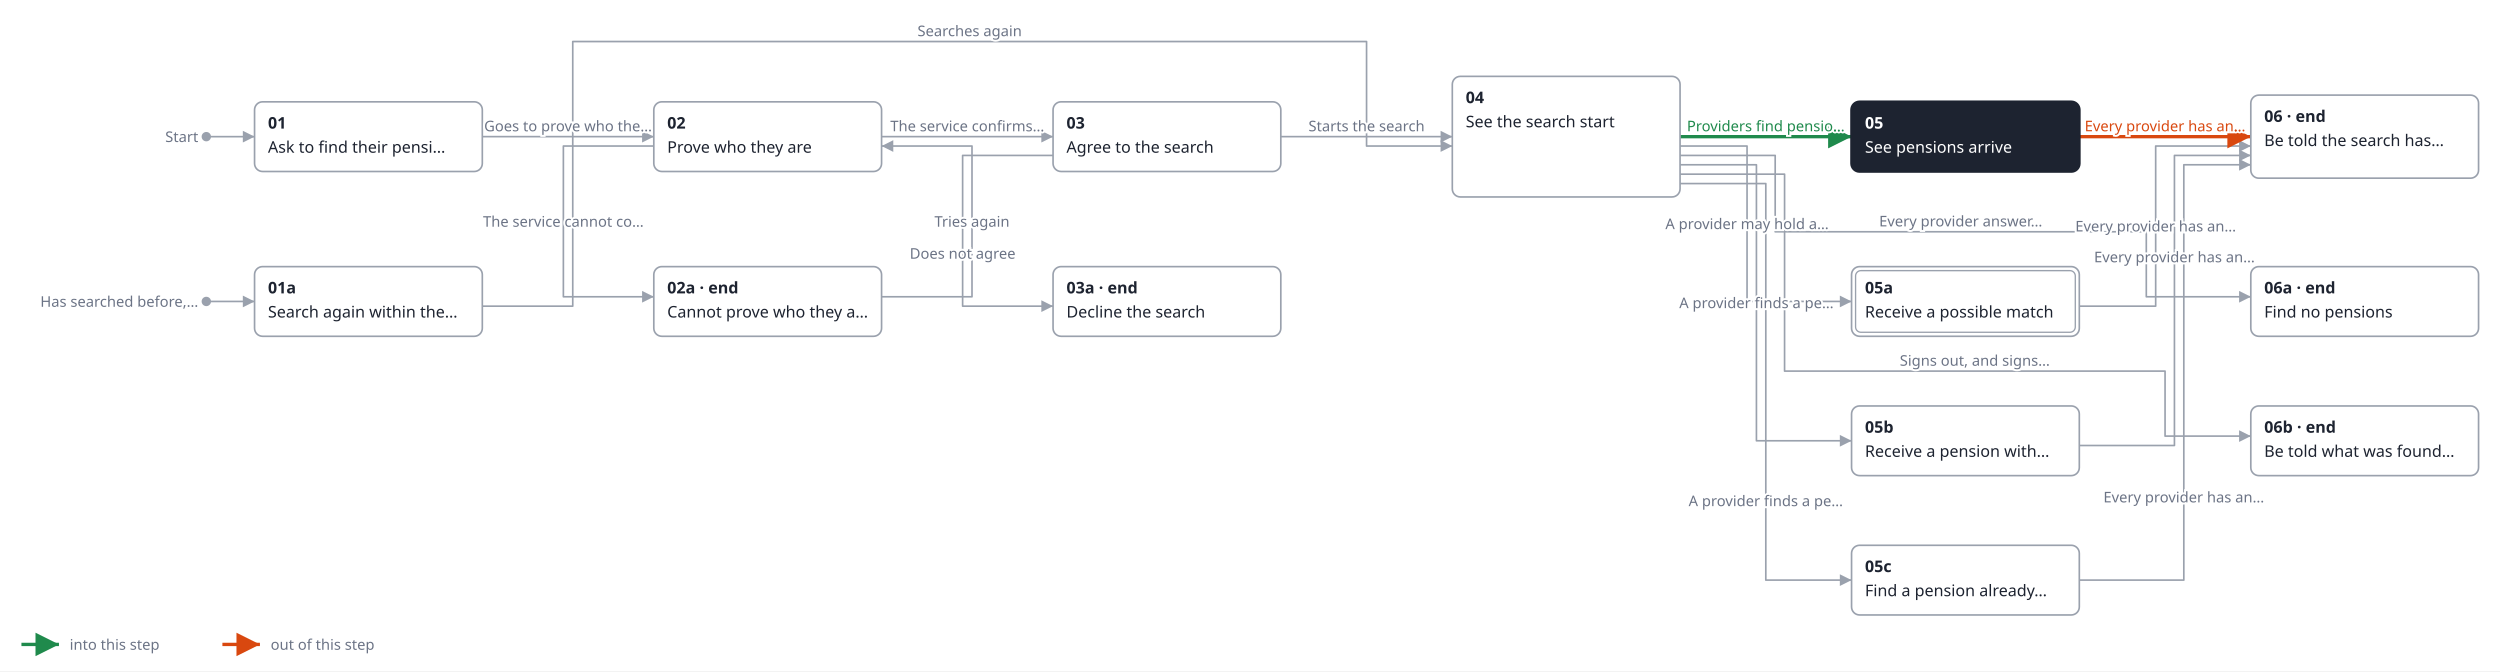
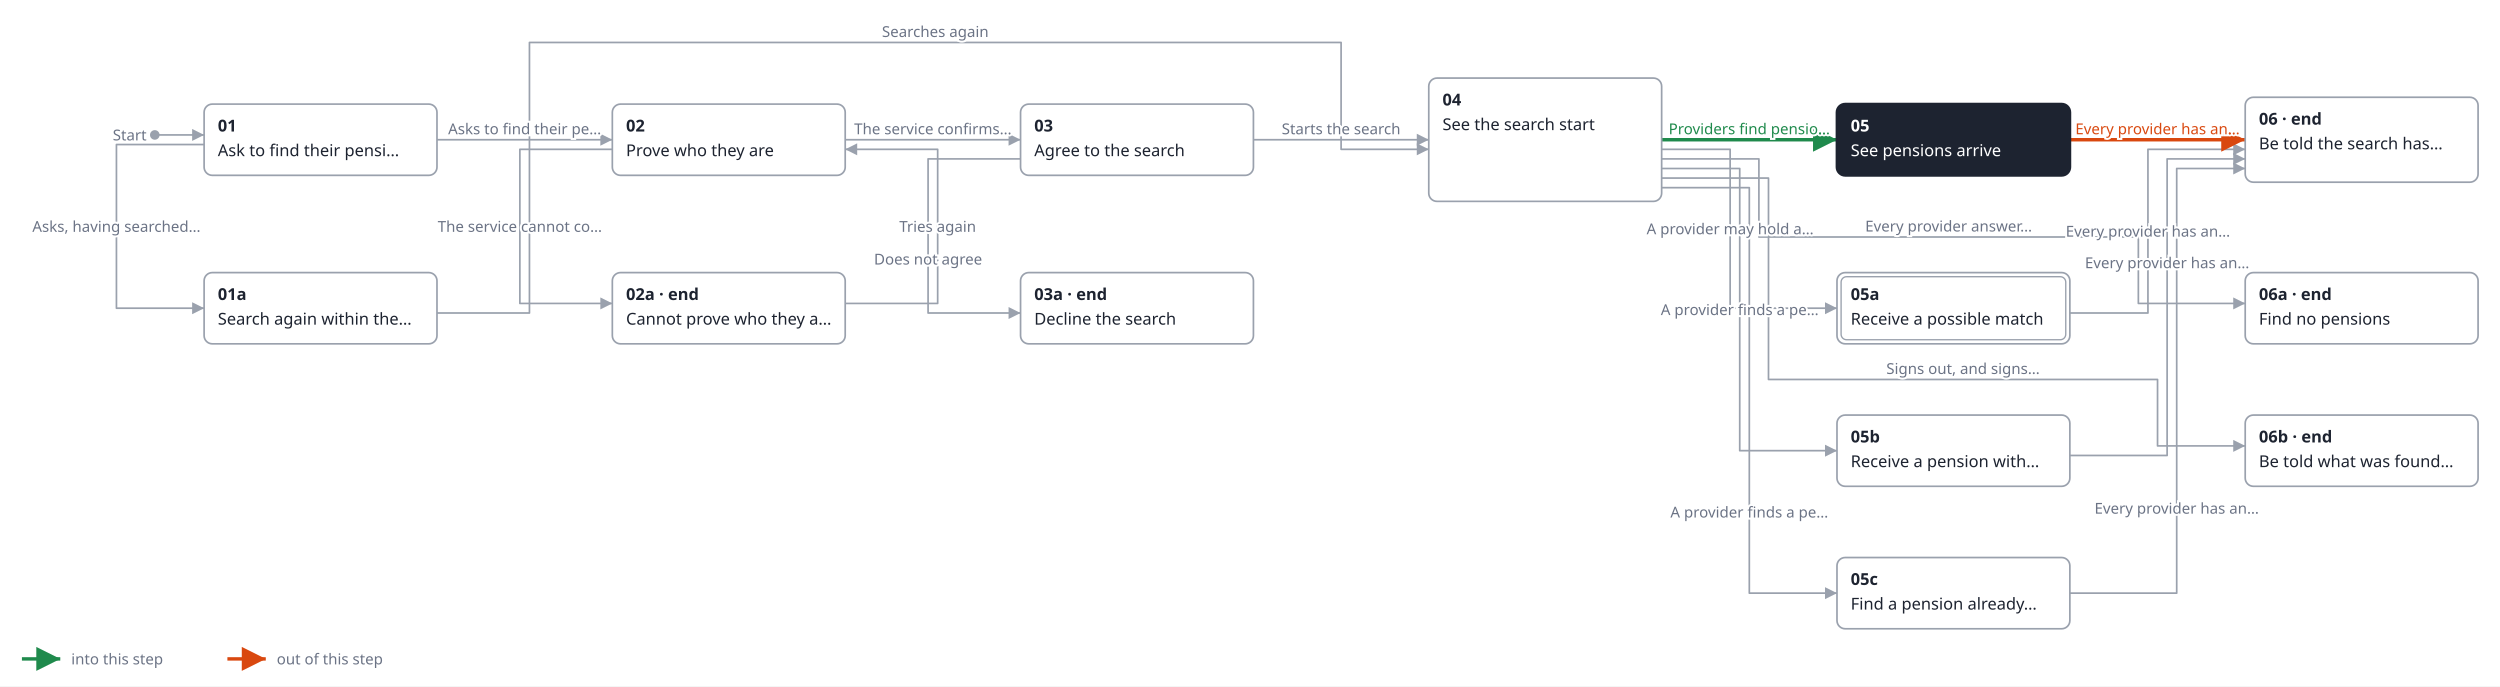
- <svg xmlns="http://www.w3.org/2000/svg" width="1866" height="501" viewBox="0 0 1866 501" font-family="sans-serif">
+ <svg xmlns="http://www.w3.org/2000/svg" width="1825" height="501" viewBox="0 0 1825 501" font-family="sans-serif">
  <defs>
    <marker id="arrow-in" viewBox="0 0 10 10" refX="10" refY="5" markerWidth="7" markerHeight="7" orient="auto-start-reverse">
      <path d="M0,0 L10,5 L0,10 z" fill="#1f8a4c" />
    </marker>
    <marker id="arrow-out" viewBox="0 0 10 10" refX="10" refY="5" markerWidth="7" markerHeight="7" orient="auto-start-reverse">
      <path d="M0,0 L10,5 L0,10 z" fill="#d9480f" />
    </marker>
    <marker id="arrow-line" viewBox="0 0 10 10" refX="10" refY="5" markerWidth="7" markerHeight="7" orient="auto-start-reverse">
      <path d="M0,0 L10,5 L0,10 z" fill="#9aa1ad" />
    </marker>
  </defs>
-   <rect width="1866" height="501" fill="#ffffff" />
-   <g transform="translate(62,5)">
+   <rect width="1825" height="501" fill="#ffffff" />
+   <g transform="translate(21,5)">
    <path d="M298,97 L426,97" fill="none" stroke="#9aa1ad" stroke-width="1.25" stroke-linejoin="round" marker-end="url(#arrow-line)" />
+     <path d="M128,100.5 L64,100.5 L64,220 L128,220" fill="none" stroke="#9aa1ad" stroke-width="1.25" stroke-linejoin="round" marker-end="url(#arrow-line)" />
    <path d="M298,223.5 L365.5,223.5 L365.5,26 L958,26 L958,104 L1022,104" fill="none" stroke="#9aa1ad" stroke-width="1.25" stroke-linejoin="round" marker-end="url(#arrow-line)" />
    <path d="M596,97 L724,97" fill="none" stroke="#9aa1ad" stroke-width="1.25" stroke-linejoin="round" marker-end="url(#arrow-line)" />
    <path d="M426,104 L358.5,104 L358.5,216.5 L426,216.5" fill="none" stroke="#9aa1ad" stroke-width="1.25" stroke-linejoin="round" marker-end="url(#arrow-line)" />
    <path d="M596,216.5 L663.5,216.5 L663.5,104 L596,104" fill="none" stroke="#9aa1ad" stroke-width="1.25" stroke-linejoin="round" marker-end="url(#arrow-line)" />
    <path d="M894,97 L1022,97" fill="none" stroke="#9aa1ad" stroke-width="1.25" stroke-linejoin="round" marker-end="url(#arrow-line)" />
    <path d="M724,111 L656.5,111 L656.5,223.5 L724,223.5" fill="none" stroke="#9aa1ad" stroke-width="1.25" stroke-linejoin="round" marker-end="url(#arrow-line)" />
    <path d="M1192,104 L1242,104 L1242,220 L1320,220" fill="none" stroke="#9aa1ad" stroke-width="1.25" stroke-linejoin="round" marker-end="url(#arrow-line)" />
    <path d="M1192,118 L1249,118 L1249,324 L1320,324" fill="none" stroke="#9aa1ad" stroke-width="1.25" stroke-linejoin="round" marker-end="url(#arrow-line)" />
    <path d="M1192,132 L1256,132 L1256,428 L1320,428" fill="none" stroke="#9aa1ad" stroke-width="1.25" stroke-linejoin="round" marker-end="url(#arrow-line)" />
    <path d="M1192,111 L1263,111 L1263,168 L1540,168 L1540,216.5 L1618,216.5" fill="none" stroke="#9aa1ad" stroke-width="1.25" stroke-linejoin="round" marker-end="url(#arrow-line)" />
    <path d="M1192,125 L1270,125 L1270,272 L1554,272 L1554,320.5 L1618,320.5" fill="none" stroke="#9aa1ad" stroke-width="1.25" stroke-linejoin="round" marker-end="url(#arrow-line)" />
    <path d="M1490,223.5 L1547,223.5 L1547,104 L1618,104" fill="none" stroke="#9aa1ad" stroke-width="1.25" stroke-linejoin="round" marker-end="url(#arrow-line)" />
    <path d="M1490,327.5 L1561,327.5 L1561,111 L1618,111" fill="none" stroke="#9aa1ad" stroke-width="1.25" stroke-linejoin="round" marker-end="url(#arrow-line)" />
    <path d="M1490,428 L1568,428 L1568,118 L1618,118" fill="none" stroke="#9aa1ad" stroke-width="1.25" stroke-linejoin="round" marker-end="url(#arrow-line)" />
    <path d="M1192,97 L1320,97" fill="none" stroke="#1f8a4c" stroke-width="2.5" stroke-linejoin="round" marker-end="url(#arrow-in)" />
    <path d="M1490,97 L1618,97" fill="none" stroke="#d9480f" stroke-width="2.5" stroke-linejoin="round" marker-end="url(#arrow-out)" />
-     <circle cx="92" cy="97" r="3.5" fill="#9aa1ad" />
-     <path d="M92,97 L128,97" fill="none" stroke="#9aa1ad" stroke-width="1.25" marker-end="url(#arrow-line)" />
-     <circle cx="92" cy="220" r="3.5" fill="#9aa1ad" />
-     <path d="M92,220 L128,220" fill="none" stroke="#9aa1ad" stroke-width="1.25" marker-end="url(#arrow-line)" />
+     <circle cx="92" cy="93.5" r="3.5" fill="#9aa1ad" />
+     <path d="M92,93.5 L128,93.5" fill="none" stroke="#9aa1ad" stroke-width="1.25" marker-end="url(#arrow-line)" />
    <rect x="128" y="71" width="170" height="52" rx="6" fill="#ffffff" stroke="#9aa1ad" stroke-width="1.25" />
    <text x="138" y="91" font-size="12" font-weight="bold" fill="#1d2330">01</text>
    <text x="138" y="109" font-size="12" fill="#1d2330">Ask to find their pensi…</text>
    <rect x="128" y="194" width="170" height="52" rx="6" fill="#ffffff" stroke="#9aa1ad" stroke-width="1.25" />
    <text x="138" y="214" font-size="12" font-weight="bold" fill="#1d2330">01a</text>
    <text x="138" y="232" font-size="12" fill="#1d2330">Search again within the…</text>
    <rect x="426" y="71" width="170" height="52" rx="6" fill="#ffffff" stroke="#9aa1ad" stroke-width="1.25" />
    <text x="436" y="91" font-size="12" font-weight="bold" fill="#1d2330">02</text>
    <text x="436" y="109" font-size="12" fill="#1d2330">Prove who they are</text>
    <rect x="426" y="194" width="170" height="52" rx="6" fill="#ffffff" stroke="#9aa1ad" stroke-width="1.25" />
    <text x="436" y="214" font-size="12" font-weight="bold" fill="#1d2330">02a · end</text>
    <text x="436" y="232" font-size="12" fill="#1d2330">Cannot prove who they a…</text>
    <rect x="724" y="71" width="170" height="52" rx="6" fill="#ffffff" stroke="#9aa1ad" stroke-width="1.25" />
    <text x="734" y="91" font-size="12" font-weight="bold" fill="#1d2330">03</text>
    <text x="734" y="109" font-size="12" fill="#1d2330">Agree to the search</text>
    <rect x="724" y="194" width="170" height="52" rx="6" fill="#ffffff" stroke="#9aa1ad" stroke-width="1.25" />
    <text x="734" y="214" font-size="12" font-weight="bold" fill="#1d2330">03a · end</text>
    <text x="734" y="232" font-size="12" fill="#1d2330">Decline the search</text>
    <rect x="1022" y="52" width="170" height="90" rx="6" fill="#ffffff" stroke="#9aa1ad" stroke-width="1.25" />
    <text x="1032" y="72" font-size="12" font-weight="bold" fill="#1d2330">04</text>
    <text x="1032" y="90" font-size="12" fill="#1d2330">See the search start</text>
    <rect x="1320" y="71" width="170" height="52" rx="6" fill="#1d2330" stroke="#1d2330" stroke-width="2" />
    <text x="1330" y="91" font-size="12" font-weight="bold" fill="#ffffff">05</text>
    <text x="1330" y="109" font-size="12" fill="#ffffff">See pensions arrive</text>
    <rect x="1320" y="194" width="170" height="52" rx="6" fill="#ffffff" stroke="#9aa1ad" stroke-width="1.25" />
    <rect x="1323" y="197" width="164" height="46" rx="4" fill="none" stroke="#9aa1ad" stroke-width="1" />
    <text x="1330" y="214" font-size="12" font-weight="bold" fill="#1d2330">05a</text>
    <text x="1330" y="232" font-size="12" fill="#1d2330">Receive a possible match</text>
    <rect x="1320" y="298" width="170" height="52" rx="6" fill="#ffffff" stroke="#9aa1ad" stroke-width="1.25" />
    <text x="1330" y="318" font-size="12" font-weight="bold" fill="#1d2330">05b</text>
    <text x="1330" y="336" font-size="12" fill="#1d2330">Receive a pension with…</text>
    <rect x="1320" y="402" width="170" height="52" rx="6" fill="#ffffff" stroke="#9aa1ad" stroke-width="1.25" />
    <text x="1330" y="422" font-size="12" font-weight="bold" fill="#1d2330">05c</text>
    <text x="1330" y="440" font-size="12" fill="#1d2330">Find a pension already…</text>
    <rect x="1618" y="66" width="170" height="62" rx="6" fill="#ffffff" stroke="#9aa1ad" stroke-width="1.25" />
    <text x="1628" y="86" font-size="12" font-weight="bold" fill="#1d2330">06 · end</text>
    <text x="1628" y="104" font-size="12" fill="#1d2330">Be told the search has…</text>
    <rect x="1618" y="194" width="170" height="52" rx="6" fill="#ffffff" stroke="#9aa1ad" stroke-width="1.25" />
    <text x="1628" y="214" font-size="12" font-weight="bold" fill="#1d2330">06a · end</text>
    <text x="1628" y="232" font-size="12" fill="#1d2330">Find no pensions</text>
    <rect x="1618" y="298" width="170" height="52" rx="6" fill="#ffffff" stroke="#9aa1ad" stroke-width="1.25" />
    <text x="1628" y="318" font-size="12" font-weight="bold" fill="#1d2330">06b · end</text>
    <text x="1628" y="336" font-size="12" fill="#1d2330">Be told what was found…</text>
-     <text x="362" y="93" font-size="11" text-anchor="middle" fill="#6b7385" stroke="#ffffff" stroke-width="3" paint-order="stroke">Goes to prove who the…</text>
+     <text x="362" y="93" font-size="11" text-anchor="middle" fill="#6b7385" stroke="#ffffff" stroke-width="3" paint-order="stroke">Asks to find their pe…</text>
+     <text x="64" y="164.25" font-size="11" text-anchor="middle" fill="#6b7385" stroke="#ffffff" stroke-width="3" paint-order="stroke">Asks, having searched…</text>
    <text x="661.75" y="22" font-size="11" text-anchor="middle" fill="#6b7385" stroke="#ffffff" stroke-width="3" paint-order="stroke">Searches again</text>
    <text x="660" y="93" font-size="11" text-anchor="middle" fill="#6b7385" stroke="#ffffff" stroke-width="3" paint-order="stroke">The service confirms…</text>
    <text x="358.5" y="164.25" font-size="11" text-anchor="middle" fill="#6b7385" stroke="#ffffff" stroke-width="3" paint-order="stroke">The service cannot co…</text>
    <text x="663.5" y="164.25" font-size="11" text-anchor="middle" fill="#6b7385" stroke="#ffffff" stroke-width="3" paint-order="stroke">Tries again</text>
    <text x="958" y="93" font-size="11" text-anchor="middle" fill="#6b7385" stroke="#ffffff" stroke-width="3" paint-order="stroke">Starts the search</text>
    <text x="656.5" y="188.125" font-size="11" text-anchor="middle" fill="#6b7385" stroke="#ffffff" stroke-width="3" paint-order="stroke">Does not agree</text>
    <text x="1242" y="166" font-size="11" text-anchor="middle" fill="#6b7385" stroke="#ffffff" stroke-width="3" paint-order="stroke">A provider may hold a…</text>
    <text x="1249" y="225" font-size="11" text-anchor="middle" fill="#6b7385" stroke="#ffffff" stroke-width="3" paint-order="stroke">A provider finds a pe…</text>
    <text x="1256" y="372.8" font-size="11" text-anchor="middle" fill="#6b7385" stroke="#ffffff" stroke-width="3" paint-order="stroke">A provider finds a pe…</text>
    <text x="1401.5" y="164" font-size="11" text-anchor="middle" fill="#6b7385" stroke="#ffffff" stroke-width="3" paint-order="stroke">Every provider answer…</text>
    <text x="1412" y="268" font-size="11" text-anchor="middle" fill="#6b7385" stroke="#ffffff" stroke-width="3" paint-order="stroke">Signs out, and signs…</text>
    <text x="1547" y="167.75" font-size="11" text-anchor="middle" fill="#6b7385" stroke="#ffffff" stroke-width="3" paint-order="stroke">Every provider has an…</text>
    <text x="1561" y="190.775" font-size="11" text-anchor="middle" fill="#6b7385" stroke="#ffffff" stroke-width="3" paint-order="stroke">Every provider has an…</text>
    <text x="1568" y="370" font-size="11" text-anchor="middle" fill="#6b7385" stroke="#ffffff" stroke-width="3" paint-order="stroke">Every provider has an…</text>
    <text x="1256" y="93" font-size="11" text-anchor="middle" fill="#1f8a4c" stroke="#ffffff" stroke-width="3" paint-order="stroke">Providers find pensio…</text>
    <text x="1554" y="93" font-size="11" text-anchor="middle" fill="#d9480f" stroke="#ffffff" stroke-width="3" paint-order="stroke">Every provider has an…</text>
-     <text x="86" y="101" font-size="11" text-anchor="end" fill="#6b7385" stroke="#ffffff" stroke-width="3" paint-order="stroke">Start</text>
-     <text x="86" y="224" font-size="11" text-anchor="end" fill="#6b7385" stroke="#ffffff" stroke-width="3" paint-order="stroke">Has searched before,…</text>
+     <text x="86" y="97.5" font-size="11" text-anchor="end" fill="#6b7385" stroke="#ffffff" stroke-width="3" paint-order="stroke">Start</text>
  </g>
  <path d="M16,481 L44,481" stroke="#1f8a4c" stroke-width="2.5" marker-end="url(#arrow-in)" />
  <text x="52" y="485" font-size="11" fill="#6b7385">into this step</text>
  <path d="M166,481 L194,481" stroke="#d9480f" stroke-width="2.5" marker-end="url(#arrow-out)" />
  <text x="202" y="485" font-size="11" fill="#6b7385">out of this step</text>
</svg>
